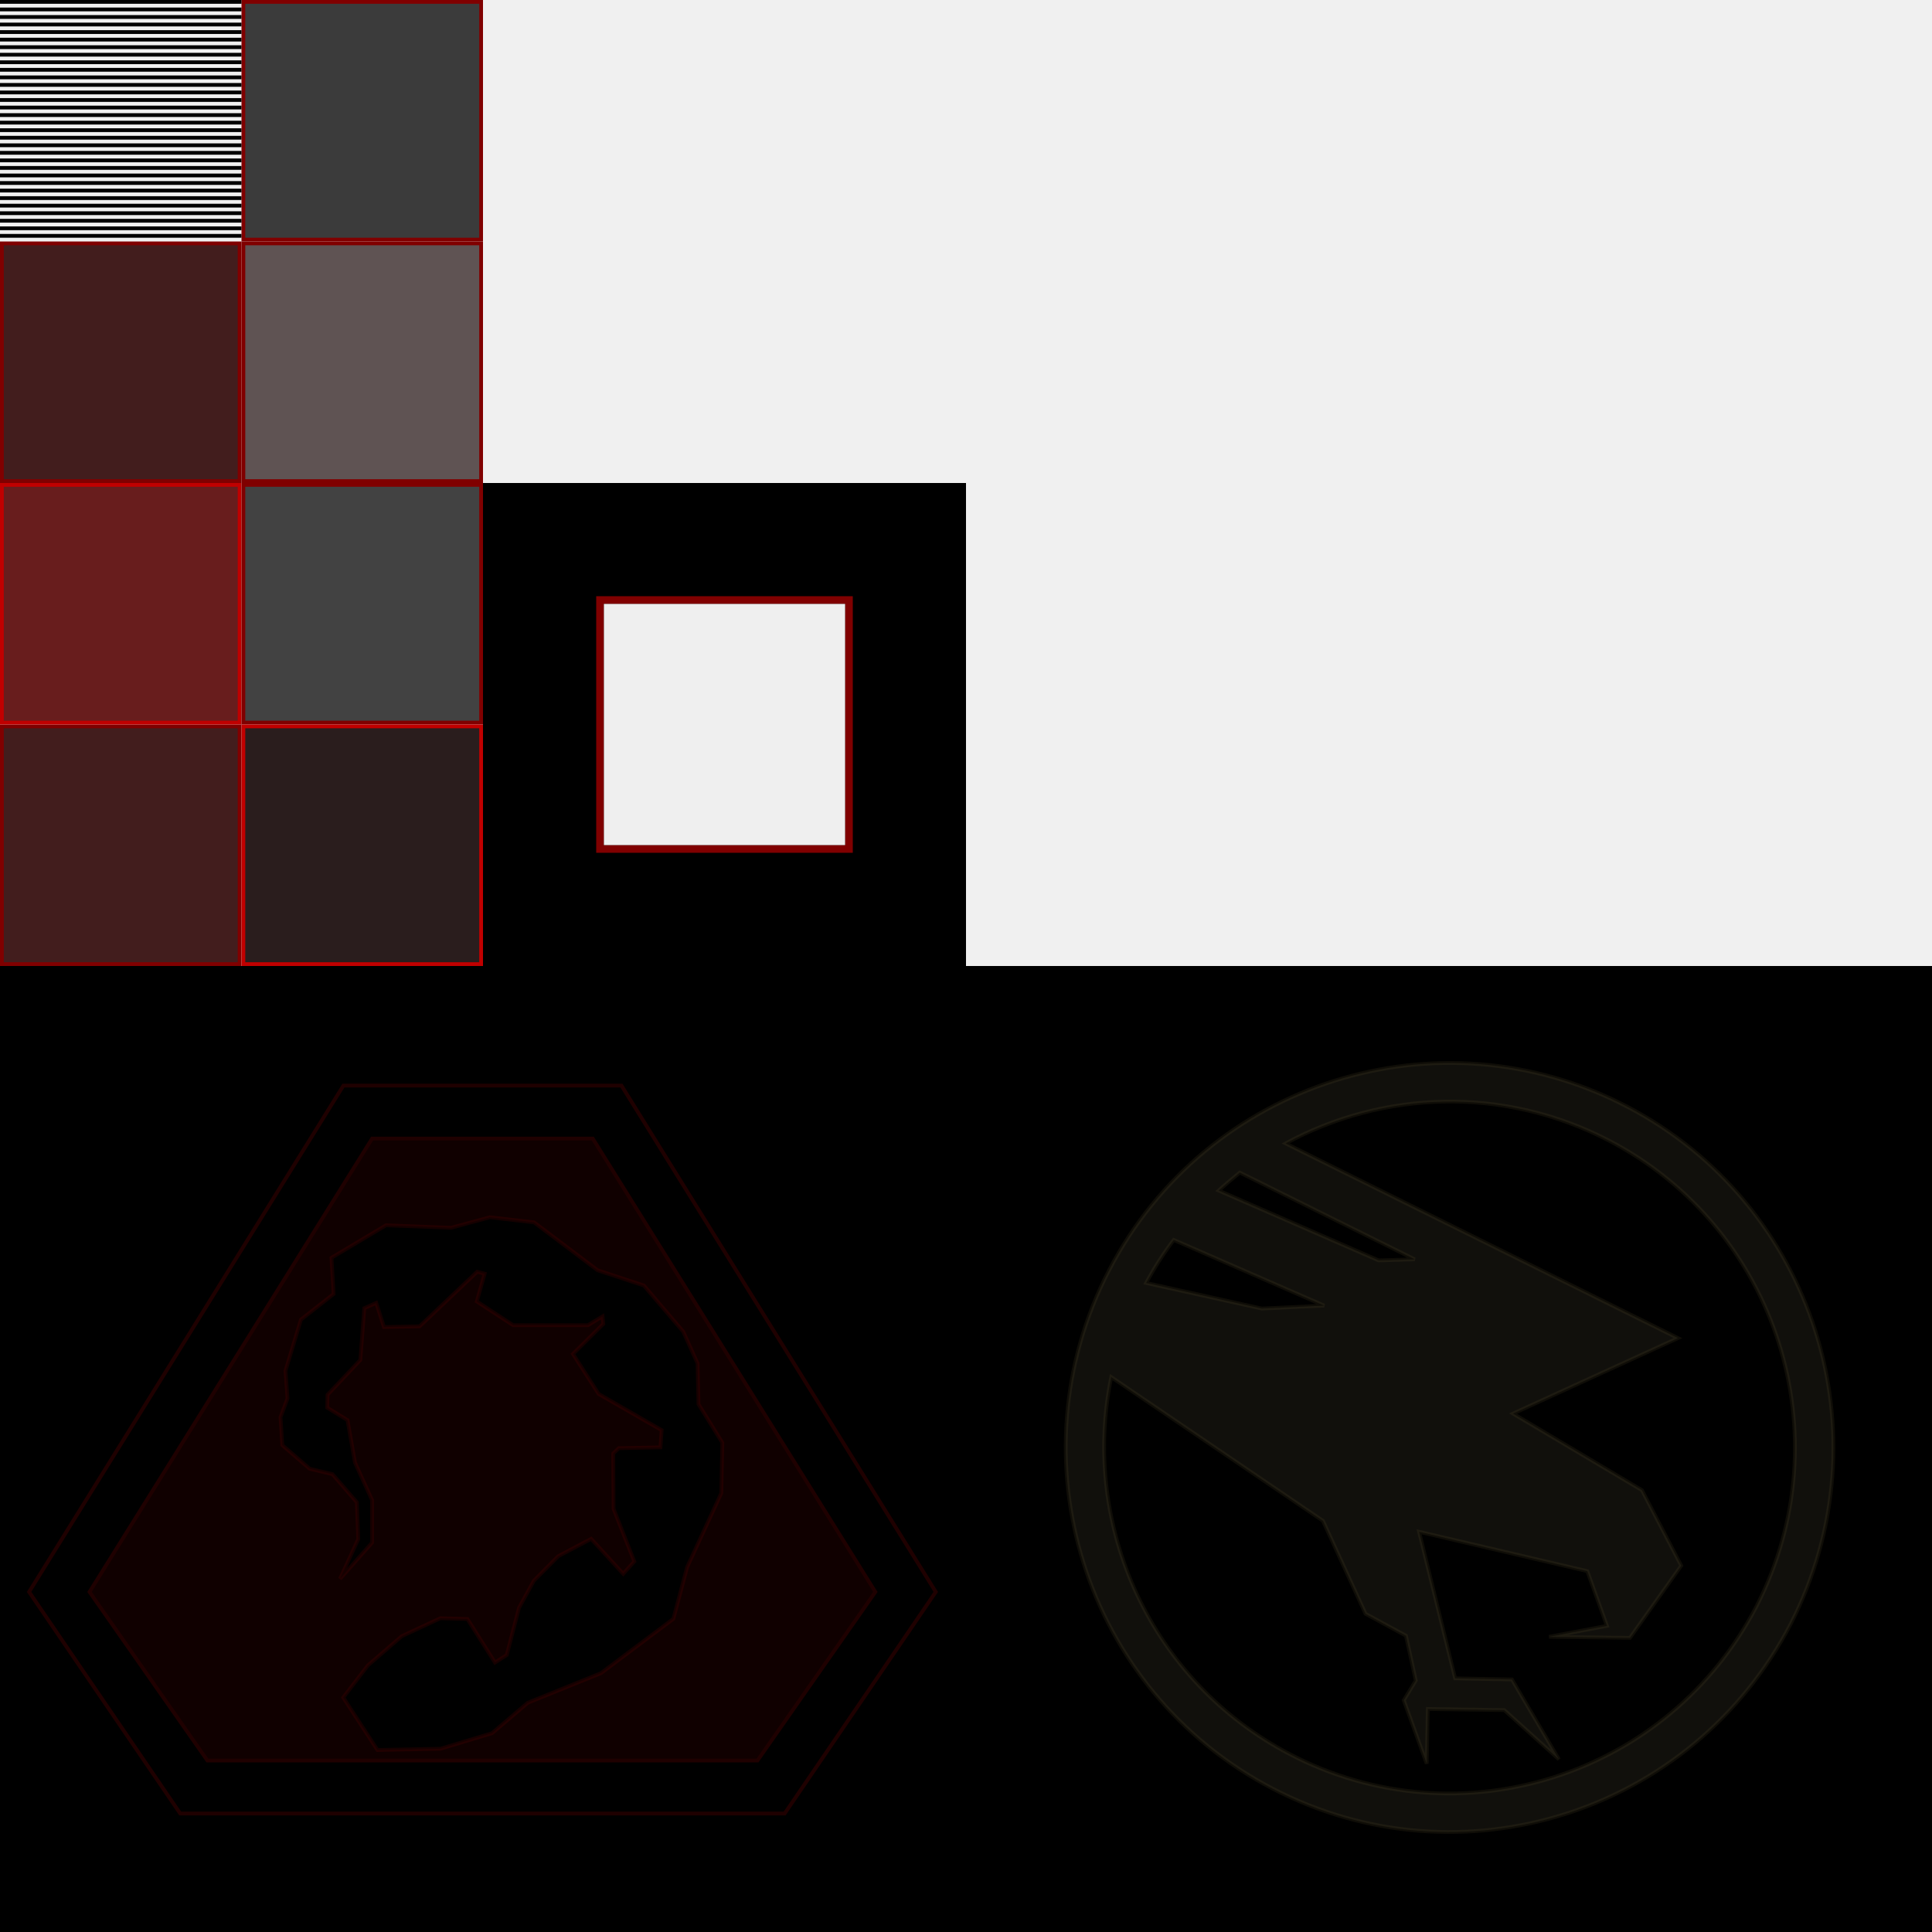
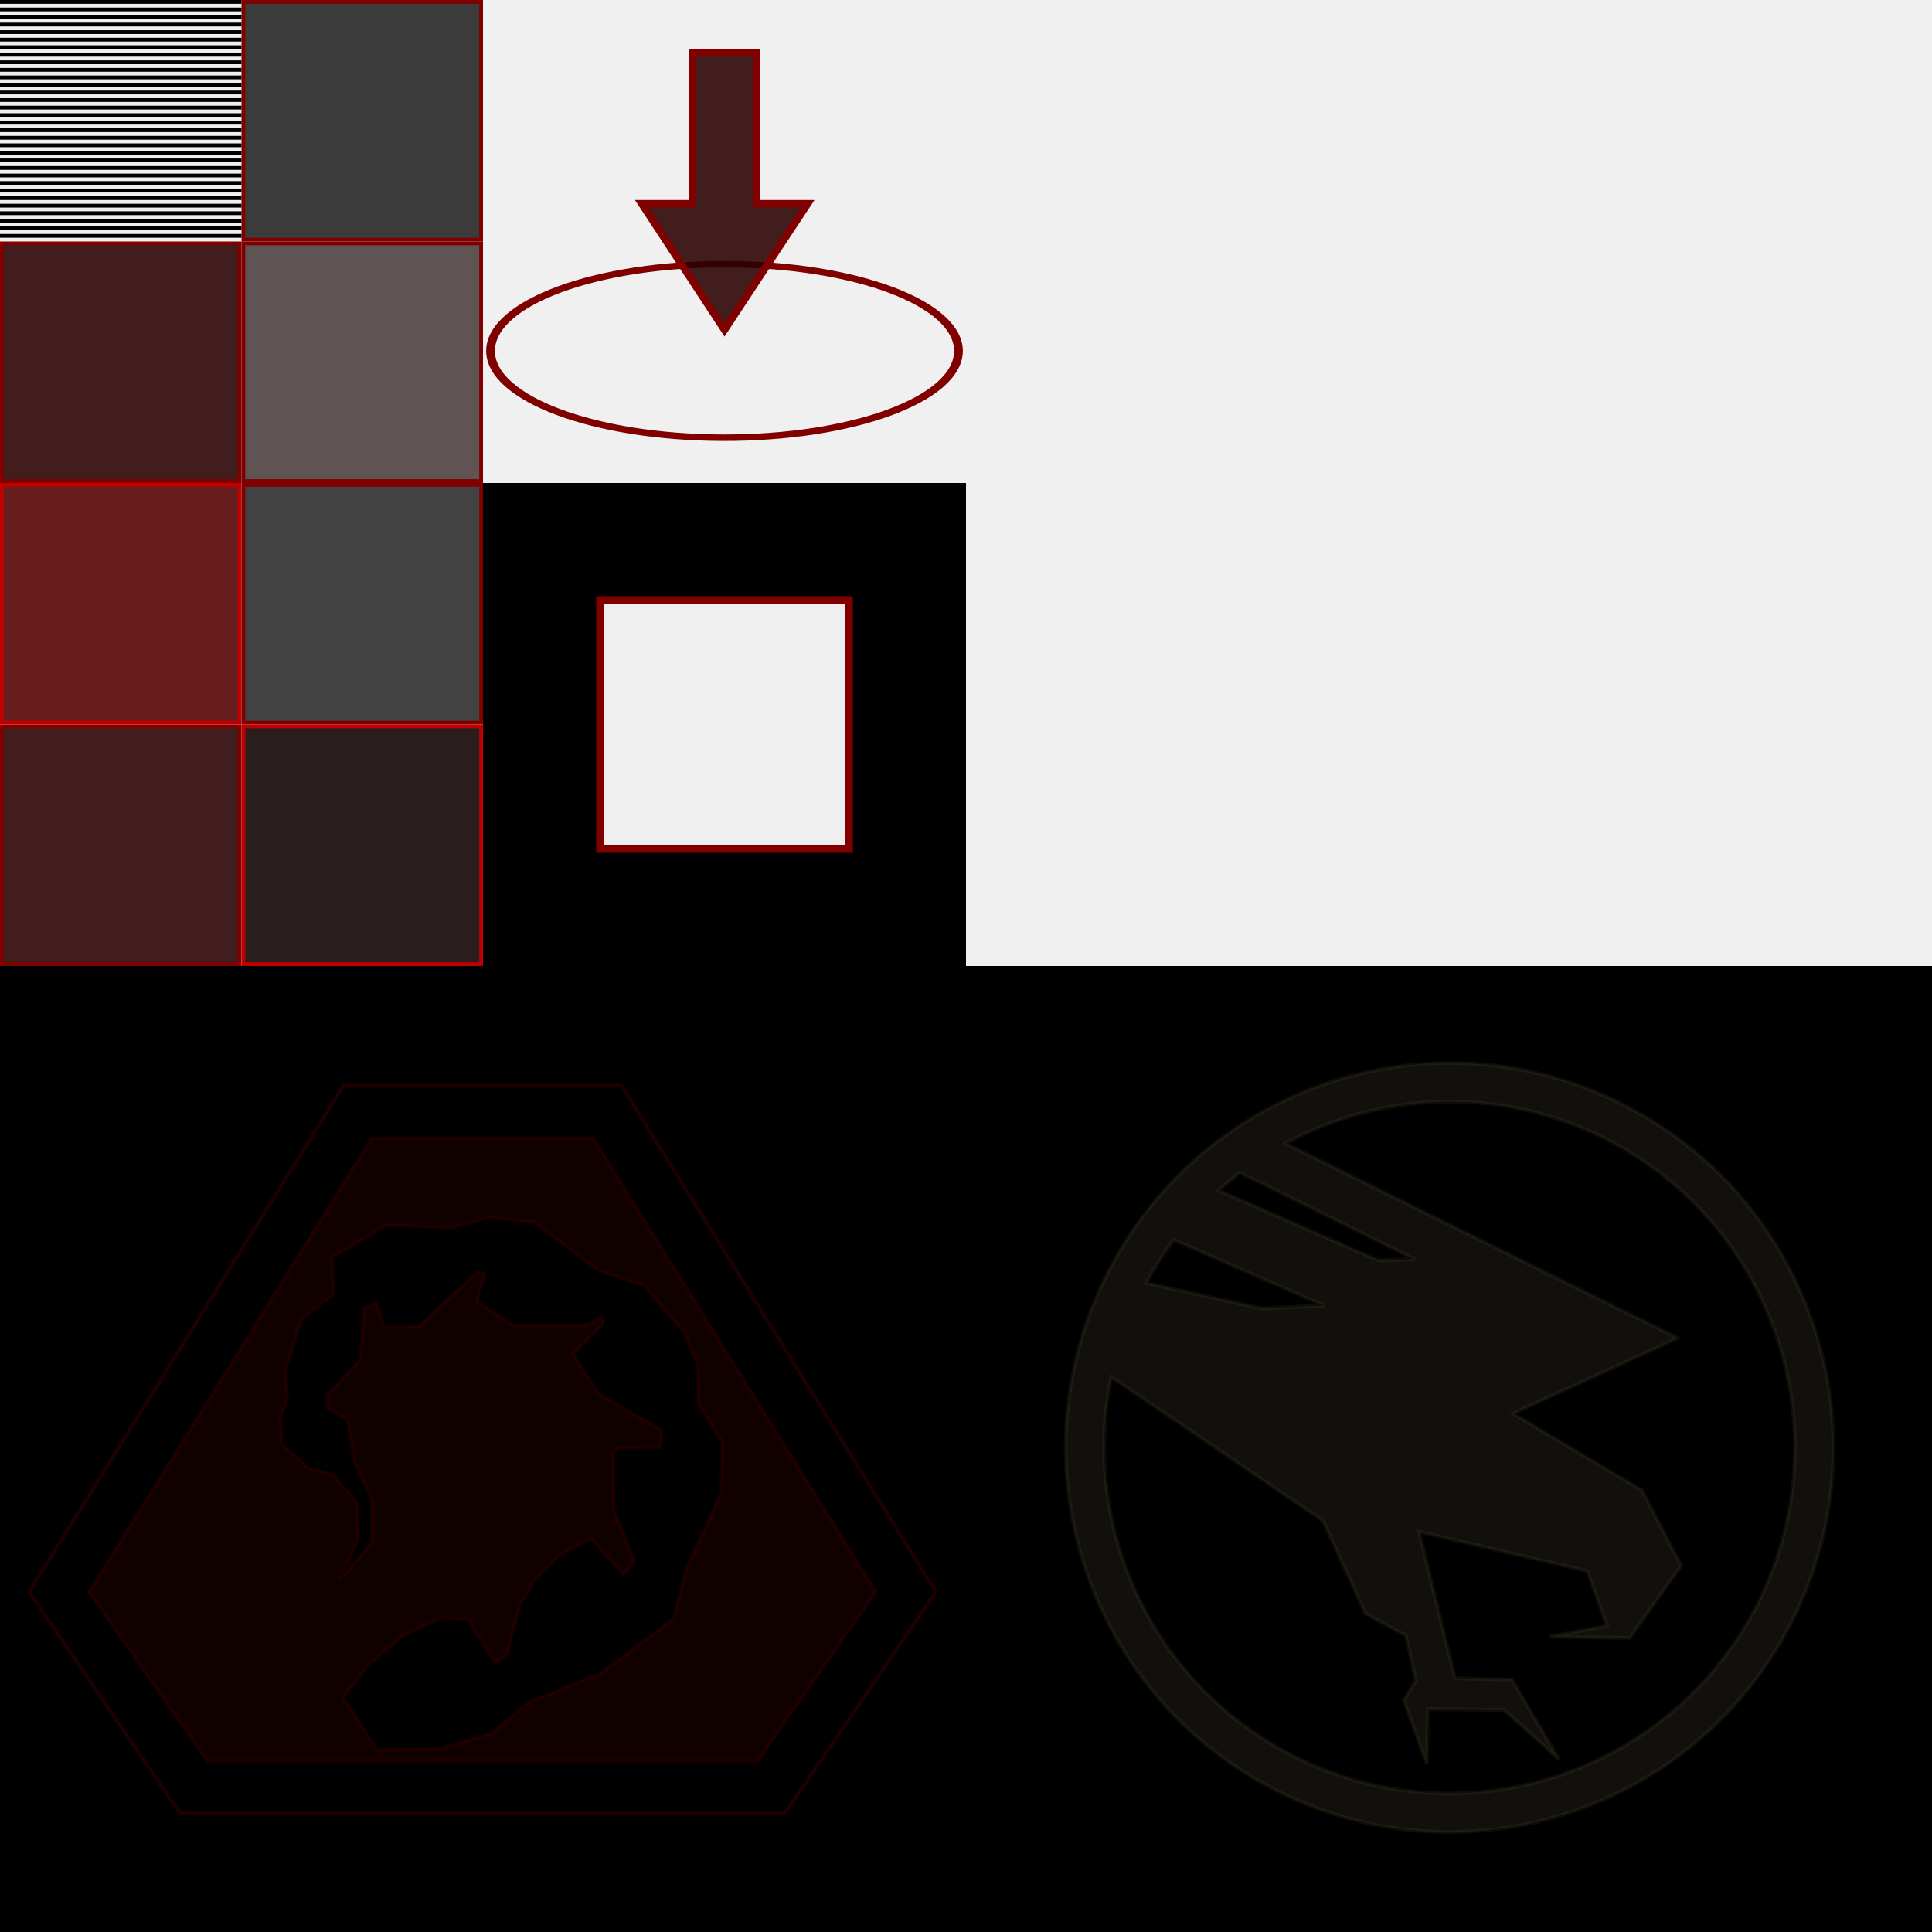
<svg xmlns="http://www.w3.org/2000/svg" width="512" height="512" id="svg2" version="1.1">
-   <defs id="defs4" />
+   <defs id="defs4">
+     <marker style="overflow:visible;" id="Arrow1Lend" refX="0.0" refY="0.0" orient="auto">
+       <path transform="scale(0.8) rotate(180) translate(12.5,0)" style="fill-rule:evenodd;stroke:#000000;stroke-width:1.0pt;marker-start:none;" d="M 0.0,0.0 L 5.0,-5.0 L -12.5,0.0 L 5.0,5.0 L 0.0,0.0 z " id="path4339" />
+     </marker>
+     <marker style="overflow:visible" id="TriangleOutL" refX="0.0" refY="0.0" orient="auto">
+       <path transform="scale(0.8)" style="fill-rule:evenodd;stroke:#000000;stroke-width:1.0pt;marker-start:none" d="M 5.77,0.0 L -2.88,5.0 L -2.88,-5.0 L 5.77,0.0 z " id="path4479" />
+     </marker>
+   </defs>
  <g id="layer1" transform="translate(0,-540.3622)">
    <g transform="translate(0,-256)" id="layer1-3">
      <rect y="988.862" x="0.5" height="63" width="63" id="rect3776-3" style="fill:#2b0000;fill-opacity:0.878;stroke:#800000;stroke-width:1;stroke-linecap:square;stroke-miterlimit:4;stroke-dasharray:none" />
      <rect style="fill:#560000;fill-opacity:0.878;stroke:#c00000;stroke-width:1;stroke-linecap:square;stroke-miterlimit:4;stroke-opacity:1;stroke-dasharray:none" id="rect3759" width="63" height="63" x="0.5" y="924.862" />
      <rect style="fill:#2b2b2b;fill-opacity:0.878;stroke:#800000;stroke-width:1;stroke-linecap:square;stroke-miterlimit:4;stroke-opacity:1;stroke-dasharray:none" id="rect2984-3" width="63" height="63" x="64.5" y="924.862" />
      <rect style="fill:#0f0000;fill-opacity:0.878;stroke:#c00000;stroke-width:1;stroke-linecap:square;stroke-miterlimit:4;stroke-opacity:1;stroke-dasharray:none" id="rect3753" width="63" height="63" x="64.5" y="988.862" />
    </g>
    <rect style="fill:#2b0000;fill-opacity:0.878;stroke:#800000;stroke-width:1;stroke-linecap:square;stroke-miterlimit:4;stroke-dasharray:none" id="rect3776" width="63" height="63" x="0.5" y="604.862" />
    <rect y="-603.862" x="64.5" height="63" width="63" id="rect2984" style="fill:#000000;fill-opacity:0.753;stroke:#800000;stroke-width:1;stroke-linecap:square;stroke-miterlimit:4;stroke-dasharray:none" transform="scale(1,-1)" />
    <rect transform="scale(1,-1)" style="fill:#302020;fill-opacity:0.753;stroke:#800000;stroke-width:1;stroke-linecap:square;stroke-miterlimit:4;stroke-dasharray:none" id="rect3007" width="63" height="63" x="64.5" y="-667.862" />
    <g id="g3052" transform="translate(-128,-256)">
      <path id="path5225" d="m 128.5,796.862 63.001,0" style="fill:none;stroke:#000000;stroke-width:1;stroke-linecap:square;stroke-linejoin:miter;stroke-miterlimit:4;stroke-opacity:1;stroke-dasharray:none" />
      <path style="fill:none;stroke:#000000;stroke-width:1;stroke-linecap:square;stroke-linejoin:miter;stroke-miterlimit:4;stroke-opacity:1;stroke-dasharray:none" d="m 128.5,798.862 63.001,0" id="path5229" />
      <path id="path5231" d="m 128.5,800.862 63.001,0" style="fill:none;stroke:#000000;stroke-width:1;stroke-linecap:square;stroke-linejoin:miter;stroke-miterlimit:4;stroke-opacity:1;stroke-dasharray:none" />
      <path style="fill:none;stroke:#000000;stroke-width:1;stroke-linecap:square;stroke-linejoin:miter;stroke-miterlimit:4;stroke-opacity:1;stroke-dasharray:none" d="m 128.5,802.862 63.001,0" id="path5233" />
      <path id="path5235" d="m 128.5,804.862 63.001,0" style="fill:none;stroke:#000000;stroke-width:1;stroke-linecap:square;stroke-linejoin:miter;stroke-miterlimit:4;stroke-opacity:1;stroke-dasharray:none" />
      <path style="fill:none;stroke:#000000;stroke-width:1;stroke-linecap:square;stroke-linejoin:miter;stroke-miterlimit:4;stroke-opacity:1;stroke-dasharray:none" d="m 128.5,806.862 63.001,0" id="path5237" />
      <path id="path5239" d="m 128.5,808.862 63.001,0" style="fill:none;stroke:#000000;stroke-width:1;stroke-linecap:square;stroke-linejoin:miter;stroke-miterlimit:4;stroke-opacity:1;stroke-dasharray:none" />
      <path style="fill:none;stroke:#000000;stroke-width:1;stroke-linecap:square;stroke-linejoin:miter;stroke-miterlimit:4;stroke-opacity:1;stroke-dasharray:none" d="m 128.5,810.862 63.001,0" id="path5241" />
      <path id="path5243" d="m 128.5,812.862 63.001,0" style="fill:none;stroke:#000000;stroke-width:1;stroke-linecap:square;stroke-linejoin:miter;stroke-miterlimit:4;stroke-opacity:1;stroke-dasharray:none" />
      <path style="fill:none;stroke:#000000;stroke-width:1;stroke-linecap:square;stroke-linejoin:miter;stroke-miterlimit:4;stroke-opacity:1;stroke-dasharray:none" d="m 128.5,814.862 63.001,0" id="path5245" />
      <path id="path5247" d="m 128.5,816.862 63.001,0" style="fill:none;stroke:#000000;stroke-width:1;stroke-linecap:square;stroke-linejoin:miter;stroke-miterlimit:4;stroke-opacity:1;stroke-dasharray:none" />
      <path style="fill:none;stroke:#000000;stroke-width:1;stroke-linecap:square;stroke-linejoin:miter;stroke-miterlimit:4;stroke-opacity:1;stroke-dasharray:none" d="m 128.5,818.862 63.001,0" id="path5249" />
      <path id="path5251" d="m 128.5,820.862 63.001,0" style="fill:none;stroke:#000000;stroke-width:1;stroke-linecap:square;stroke-linejoin:miter;stroke-miterlimit:4;stroke-opacity:1;stroke-dasharray:none" />
      <path style="fill:none;stroke:#000000;stroke-width:1;stroke-linecap:square;stroke-linejoin:miter;stroke-miterlimit:4;stroke-opacity:1;stroke-dasharray:none" d="m 128.5,822.862 63.001,0" id="path5253" />
      <path id="path5255" d="m 128.5,824.862 63.001,0" style="fill:none;stroke:#000000;stroke-width:1;stroke-linecap:square;stroke-linejoin:miter;stroke-miterlimit:4;stroke-opacity:1;stroke-dasharray:none" />
      <path style="fill:none;stroke:#000000;stroke-width:1;stroke-linecap:square;stroke-linejoin:miter;stroke-miterlimit:4;stroke-opacity:1;stroke-dasharray:none" d="m 128.5,826.862 63.001,0" id="path5257" />
      <path id="path5259" d="m 128.5,828.862 63.001,0" style="fill:none;stroke:#000000;stroke-width:1;stroke-linecap:square;stroke-linejoin:miter;stroke-miterlimit:4;stroke-opacity:1;stroke-dasharray:none" />
      <path style="fill:none;stroke:#000000;stroke-width:1;stroke-linecap:square;stroke-linejoin:miter;stroke-miterlimit:4;stroke-opacity:1;stroke-dasharray:none" d="m 128.5,830.862 63.001,0" id="path5261" />
      <path id="path5263" d="m 128.5,832.862 63.001,0" style="fill:none;stroke:#000000;stroke-width:1;stroke-linecap:square;stroke-linejoin:miter;stroke-miterlimit:4;stroke-opacity:1;stroke-dasharray:none" />
      <path style="fill:none;stroke:#000000;stroke-width:1;stroke-linecap:square;stroke-linejoin:miter;stroke-miterlimit:4;stroke-opacity:1;stroke-dasharray:none" d="m 128.5,834.862 63.001,0" id="path5265" />
      <path id="path5267" d="m 128.5,836.862 63.001,0" style="fill:none;stroke:#000000;stroke-width:1;stroke-linecap:square;stroke-linejoin:miter;stroke-miterlimit:4;stroke-opacity:1;stroke-dasharray:none" />
      <path style="fill:none;stroke:#000000;stroke-width:1;stroke-linecap:square;stroke-linejoin:miter;stroke-miterlimit:4;stroke-opacity:1;stroke-dasharray:none" d="m 128.5,838.862 63.001,0" id="path5269" />
      <path id="path5271" d="m 128.5,840.862 63.001,0" style="fill:none;stroke:#000000;stroke-width:1;stroke-linecap:square;stroke-linejoin:miter;stroke-miterlimit:4;stroke-opacity:1;stroke-dasharray:none" />
      <path style="fill:none;stroke:#000000;stroke-width:1;stroke-linecap:square;stroke-linejoin:miter;stroke-miterlimit:4;stroke-opacity:1;stroke-dasharray:none" d="m 128.5,842.862 63.001,0" id="path5273" />
      <path id="path5275" d="m 128.5,844.862 63.001,0" style="fill:none;stroke:#000000;stroke-width:1;stroke-linecap:square;stroke-linejoin:miter;stroke-miterlimit:4;stroke-opacity:1;stroke-dasharray:none" />
      <path style="fill:none;stroke:#000000;stroke-width:1;stroke-linecap:square;stroke-linejoin:miter;stroke-miterlimit:4;stroke-opacity:1;stroke-dasharray:none" d="m 128.5,846.862 63.001,0" id="path5277" />
      <path id="path5279" d="m 128.5,848.862 63.001,0" style="fill:none;stroke:#000000;stroke-width:1;stroke-linecap:square;stroke-linejoin:miter;stroke-miterlimit:4;stroke-opacity:1;stroke-dasharray:none" />
      <path style="fill:none;stroke:#000000;stroke-width:1;stroke-linecap:square;stroke-linejoin:miter;stroke-miterlimit:4;stroke-opacity:1;stroke-dasharray:none" d="m 128.5,850.862 63.001,0" id="path5281" />
      <path id="path5283" d="m 128.5,852.862 63.001,0" style="fill:none;stroke:#000000;stroke-width:1;stroke-linecap:square;stroke-linejoin:miter;stroke-miterlimit:4;stroke-opacity:1;stroke-dasharray:none" />
      <path style="fill:none;stroke:#000000;stroke-width:1;stroke-linecap:square;stroke-linejoin:miter;stroke-miterlimit:4;stroke-opacity:1;stroke-dasharray:none" d="m 128.5,854.862 63.001,0" id="path5285" />
      <path id="path5287" d="m 128.5,856.862 63.001,0" style="fill:none;stroke:#000000;stroke-width:1;stroke-linecap:square;stroke-linejoin:miter;stroke-miterlimit:4;stroke-opacity:1;stroke-dasharray:none" />
      <path style="fill:none;stroke:#000000;stroke-width:1;stroke-linecap:square;stroke-linejoin:miter;stroke-miterlimit:4;stroke-opacity:1;stroke-dasharray:none" d="m 128.5,858.862 63.001,0" id="path5289" />
    </g>
    <g transform="translate(128,-256)" id="layer1-9">
      <rect y="940.362" x="16" height="96" width="96" id="rect2987" style="fill:#000080;fill-opacity:0.004;stroke:#000000;stroke-width:32;stroke-linecap:square;stroke-miterlimit:4;stroke-dasharray:none" />
      <rect y="955.362" x="31" height="66" width="66" id="rect3776-4" style="fill:none;stroke:#800000;stroke-width:2;stroke-linecap:square;stroke-miterlimit:4;stroke-dasharray:none" />
    </g>
    <g id="g3280" transform="translate(0,-256)" style="display:none">
      <text id="text3048" y="893.862" x="4" style="font-size:8px;font-style:normal;font-weight:normal;line-height:125%;letter-spacing:0px;word-spacing:0px;fill:#ffffff;fill-opacity:1;stroke:none;font-family:Sans" xml:space="preserve">
        <tspan y="893.862" x="4" id="tspan3050">panel-darkred</tspan>
      </text>
      <text xml:space="preserve" style="font-size:8px;font-style:normal;font-weight:normal;line-height:125%;letter-spacing:0px;word-spacing:0px;fill:#ffffff;fill-opacity:1;stroke:none;font-family:Sans" x="74.2" y="893.862" id="text3086">
        <tspan id="tspan3088" x="74.2" y="893.862">panel-gray</tspan>
      </text>
      <text id="text3090" y="831.862" x="74.2" style="font-size:8px;font-style:normal;font-weight:normal;line-height:125%;letter-spacing:0px;word-spacing:0px;fill:#ffffff;fill-opacity:1;stroke:none;font-family:Sans" xml:space="preserve">
        <tspan y="831.862" x="74.2" id="tspan3092">panel-black</tspan>
      </text>
      <text xml:space="preserve" style="font-size:8px;font-style:normal;font-weight:normal;line-height:125%;letter-spacing:0px;word-spacing:0px;fill:#800000;fill-opacity:1;stroke:none;font-family:Sans" x="3.273" y="831.862" id="text3094">
        <tspan id="tspan3096" x="3.273" y="831.862">panel-scanline</tspan>
      </text>
      <text id="text3098" y="959.862" x="6.2" style="font-size:8px;font-style:normal;font-weight:normal;line-height:125%;letter-spacing:0px;word-spacing:0px;fill:#ffffff;fill-opacity:1;stroke:none;font-family:Sans" xml:space="preserve">
        <tspan y="959.862" x="6.2" id="tspan3100">button-hover</tspan>
      </text>
      <text xml:space="preserve" style="font-size:8px;font-style:normal;font-weight:normal;line-height:125%;letter-spacing:0px;word-spacing:0px;fill:#ffffff;fill-opacity:1;stroke:none;font-family:Sans" x="18.2" y="1023.862" id="text3102">
        <tspan id="tspan3104" x="18.2" y="1023.862">button</tspan>
      </text>
      <text xml:space="preserve" style="font-size:8px;font-style:normal;font-weight:normal;line-height:125%;letter-spacing:0px;word-spacing:0px;fill:#ffffff;fill-opacity:1;stroke:none;font-family:Sans" x="64.2" y="959.862" id="text3106">
        <tspan id="tspan3108" x="64.2" y="959.862">button-disabled</tspan>
      </text>
      <text id="text3110" y="1023.862" x="65.5" style="font-size:8px;font-style:normal;font-weight:normal;line-height:125%;letter-spacing:0px;word-spacing:0px;fill:#ffffff;fill-opacity:1;stroke:none;font-family:Sans" xml:space="preserve">
        <tspan y="1023.862" x="65.5" id="tspan3112">button-pressed</tspan>
      </text>
      <text xml:space="preserve" style="font-size:8px;font-style:normal;font-weight:normal;line-height:125%;letter-spacing:0px;word-spacing:0px;fill:#000000;fill-opacity:1;stroke:none;font-family:Sans" x="160.6" y="989.862" id="text3159">
        <tspan id="tspan3161" x="160.6" y="989.862">shellmapborder</tspan>
      </text>
    </g>
    <rect style="fill:#000000;fill-opacity:1;stroke:#000000;stroke-width:1;stroke-linecap:butt;stroke-miterlimit:4;stroke-opacity:1;stroke-dasharray:none;stroke-dashoffset:0" id="rect4028" width="511" height="255" x="0.5" y="796.862" />
    <path style="fill:#800000;fill-opacity:0.125;stroke:#000000;stroke-width:1;stroke-opacity:1" d="m 157.084,842.1 74.888,120.133 -31.237,44.682 -145.771,0 -31.237,-44.682 74.888,-120.133 z" id="path3068" />
    <path style="fill-opacity:1;stroke:#800000;stroke-width:1;stroke-opacity:0.165" d="m 90.962,990.221 6.513,-8.486 8.998,-7.767 10.23,-4.761 7.156,0.196 7.314,11.548 3.115,-1.986 3.264,-12.547 3.924,-7.134 6.466,-6.51 8.717,-4.6 8.495,9.27 2.946,-3.271 -5.495,-13.946 -0.089,-14.675 1.473,-1.411 11.041,-0.214 0.318,-4.558 -16.707,-9.601 -6.796,-10.595 8.043,-7.963 -0.214,-1.986 -3.864,2.334 -19.822,0 -9.628,-6.291 2.079,-7.357 -1.984,-0.528 -15.252,14.467 -9.445,0.197 -2.053,-6.398 -3.162,1.395 -1.053,13.728 -8.697,9.224 -0.079,3.414 5.38,3.311 1.982,11.257 4.531,9.933 0,11.257 -8.495,9.601 4.831,-10.525 -0.383,-9.768 -6.444,-7.438 -6.05,-1.444 -7.245,-6.25 -0.483,-7.397 1.858,-4.984 -0.545,-7.33 4.102,-13.551 8.661,-6.799 -0.566,-9.601 14.442,-8.608 17.274,0.662 10.261,-2.786 11.71,1.348 16.825,12.695 12.265,4.037 10.443,12.234 3.792,8.407 0.249,10.822 6.313,10.19 -0.266,13.36 -9.044,19.571 -3.667,13.752 -19.179,14.397 -19.402,7.849 -9.462,8.06 -13.669,4.127 -16.707,0.331 z" id="path3093" />
    <path id="path5446" style="fill:#000000;fill-opacity:1;stroke:#800000;stroke-width:1;stroke-opacity:0.243" d="m 157.084,842.1 74.888,120.133 -31.237,44.682 -145.771,0 -31.237,-44.682 74.888,-120.133 z m 7.609,-14.047 -73.687,0 -83.298,134.18 40.047,58.729 160.188,0 40.047,-58.729 z" />
    <path id="path6111" style="fill:#c8b98d;fill-opacity:0.089;fill-rule:evenodd;stroke:#7c6c3c;stroke-width:1px;stroke-linecap:butt;stroke-linejoin:miter;stroke-opacity:0.127" d="m 350.92,886.359 -16.538,0.783 -30.641,-6.786 c 2.178,-4.042 4.618,-7.855 7.314,-11.405 z m 23.992,-12.265 -9.553,0.29 -42.393,-18.518 c 1.827,-1.652 3.715,-3.223 5.59,-4.766 z m -32.926,131.225 C 304.773,985.96 286.403,944.578 294.491,905.31 l 56.103,38.083 11.29,24.646 10.711,5.799 2.605,11.888 -3.184,5.219 6.079,16.817 0.289,-14.498 20.265,0.29 14.475,13.048 -12.448,-21.166 -15.054,-0.29 -9.553,-38.853 44.583,10.438 5.211,14.498 -15.343,2.9 21.423,0.29 13.606,-19.137 -10.422,-20.007 -34.161,-20.297 43.714,-20.007 -103.981,-51.594 c 25.758,-13.991 57.728,-15.298 85.666,-0.764 44.66,23.233 62.215,78.218 39.169,123.352 -23.433,45.188 -78.689,62.692 -123.549,39.355 z m -4.699,9.061 c -49.856,-25.936 -69.28,-87.442 -43.384,-137.376 25.896,-49.934 87.305,-69.388 137.162,-43.452 49.634,25.821 69.145,86.93 43.531,137.09 -26.043,50.22 -87.453,69.674 -137.309,43.738 z" />
+     <g transform="translate(128,-382)" id="layer1-36">
+       <path transform="matrix(1.995402,0,0,1.480459,-42.18389,874.7715)" d="M 22.144,94.834 C 22.288,86.254 36.316,79.357 53.475,79.429 70.635,79.501 84.429,86.515 84.285,95.095 84.141,103.675 70.113,110.572 52.953,110.499 35.896,110.428 22.143,103.494 22.143,94.964" id="path2985" style="fill:none;stroke:#800000;stroke-width:1.164;stroke-linecap:round;stroke-miterlimit:4;stroke-opacity:1;stroke-dasharray:none" />
+       <path id="rect4963" d="m 55.5,936.362 17,0 0,40 13.5,0 -22,33.375 -21.894,-33.375 13.394,0 z" style="fill:#2b0000;fill-opacity:0.878;stroke:#800000;stroke-width:2;stroke-linecap:round;stroke-miterlimit:4;stroke-opacity:1" />
+     </g>
  </g>
</svg>
